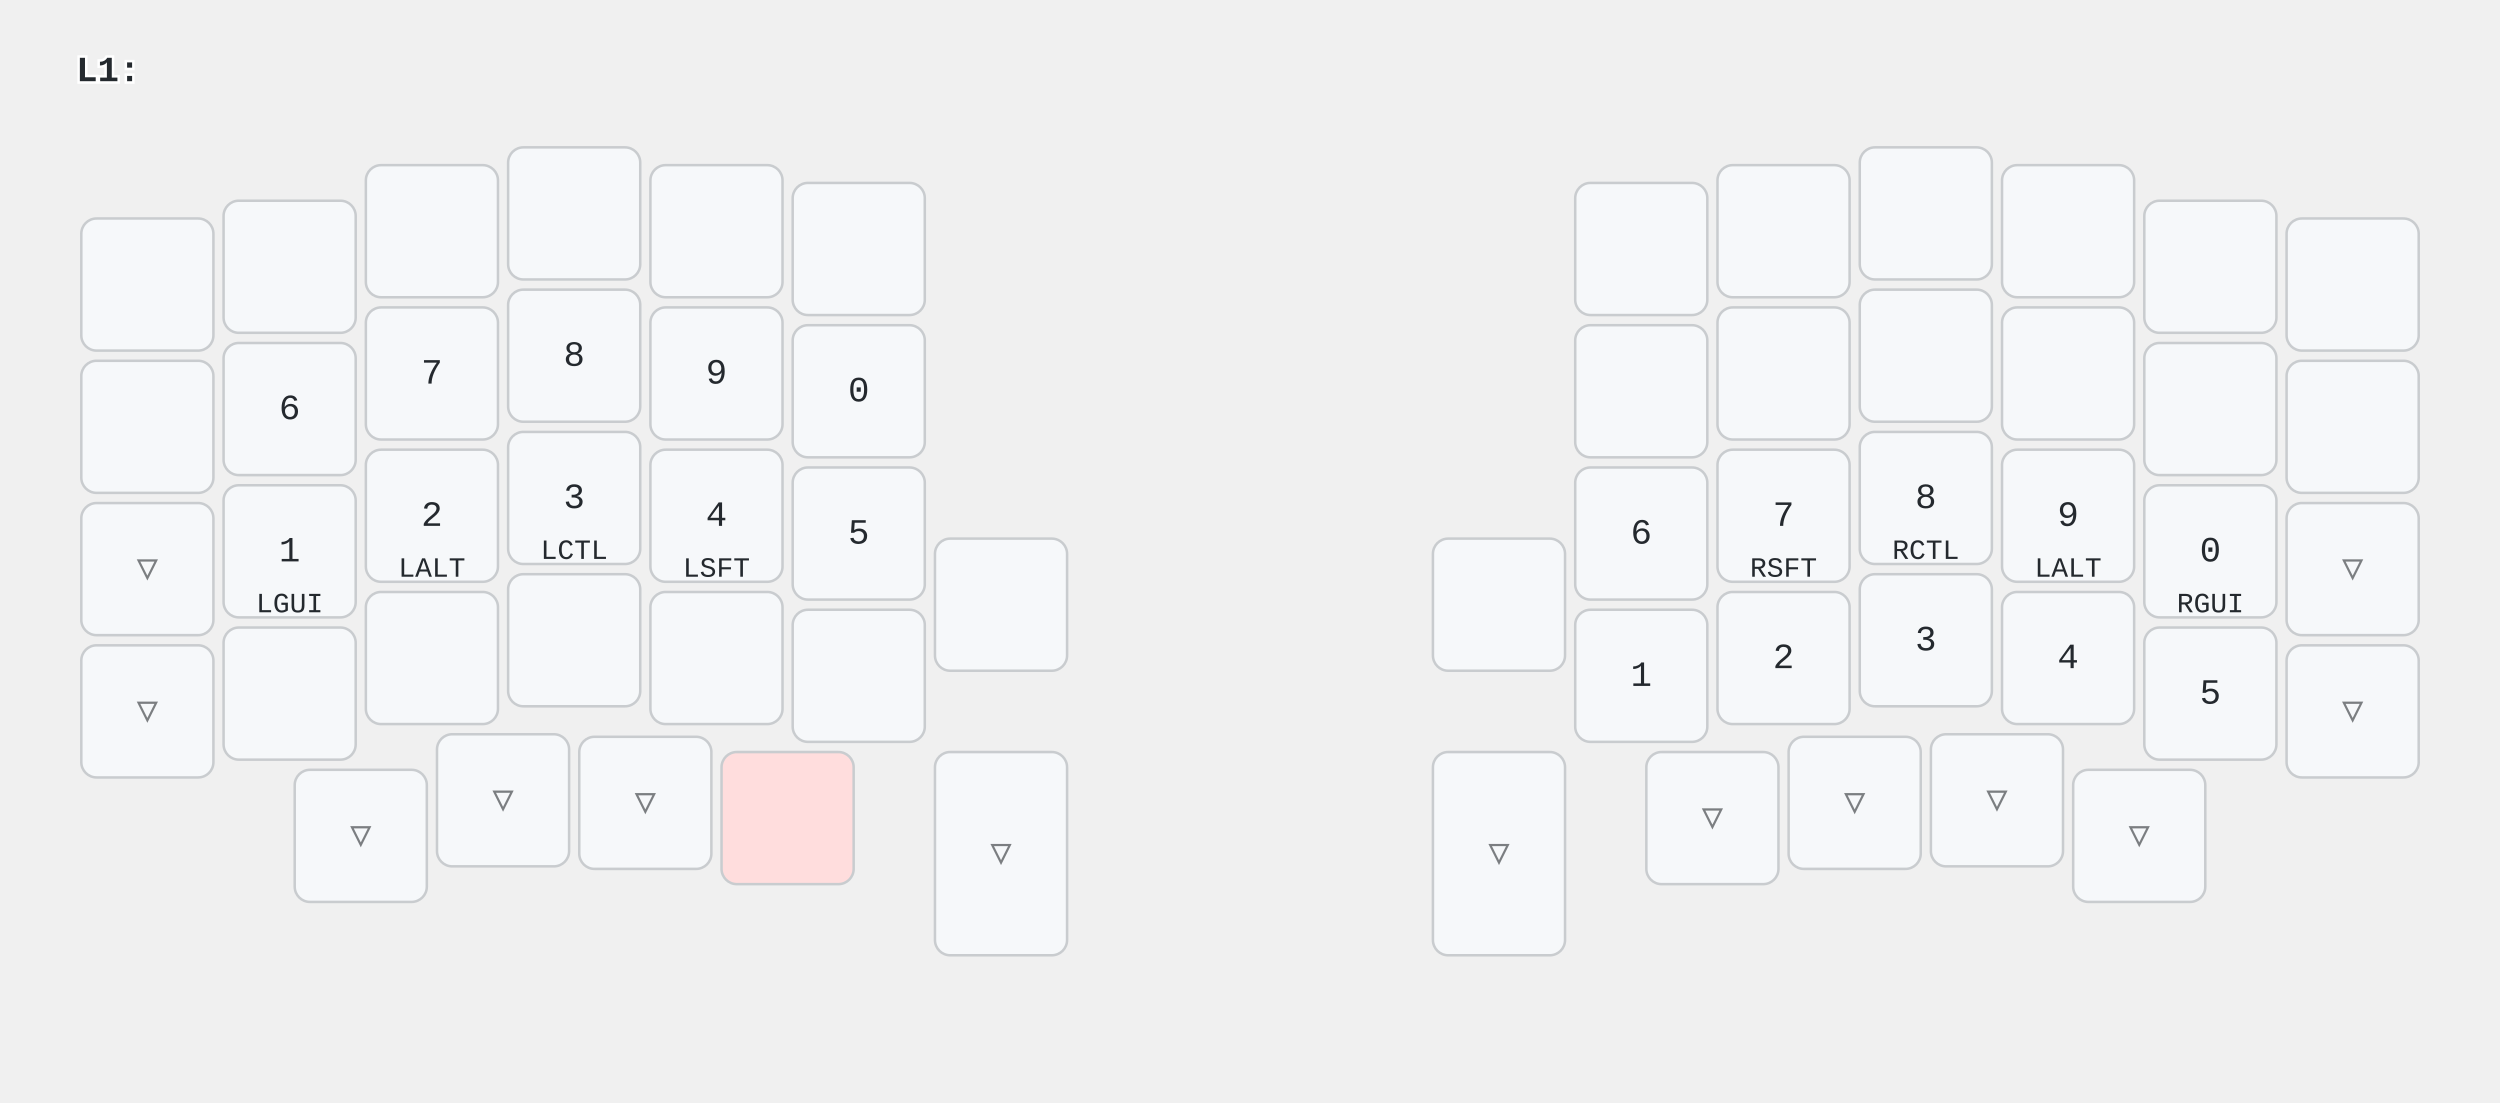
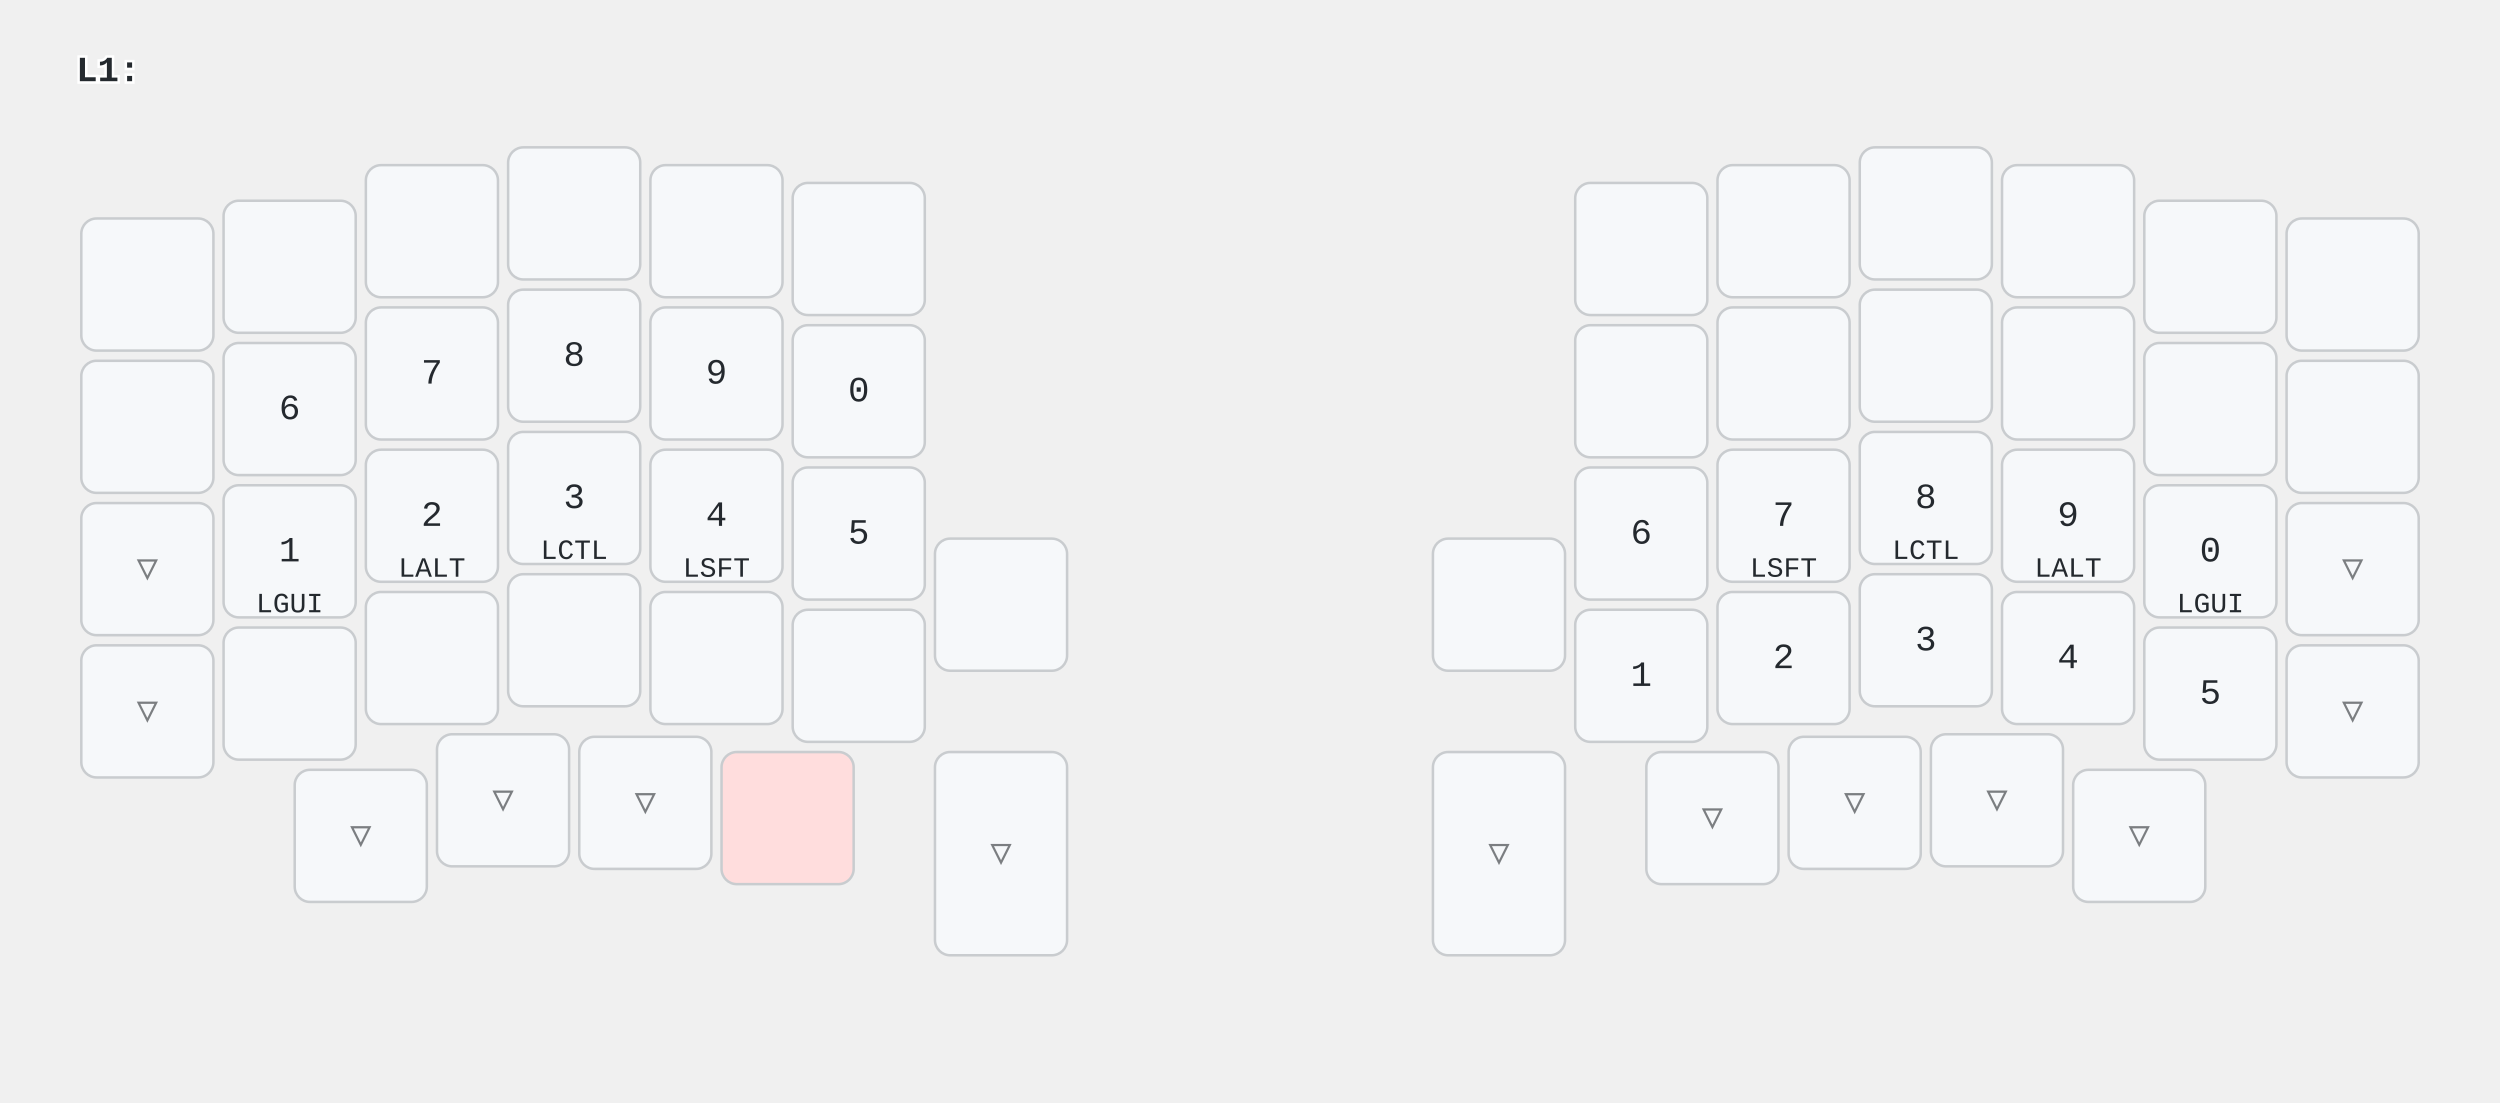
<svg xmlns="http://www.w3.org/2000/svg" width="984" height="434" viewBox="0 0 984 434" class="keymap">
  <style>/* inherit to force styles through use tags */
svg path {
    fill: inherit;
}

/* font and background color specifications */
svg.keymap {
    font-family: SFMono-Regular,Consolas,Liberation Mono,Menlo,monospace;
    font-size: 14px;
    font-kerning: normal;
    text-rendering: optimizeLegibility;
    fill: #24292e;
}

/* default key styling */
rect.key {
    fill: #f6f8fa;
    stroke: #c9cccf;
    stroke-width: 1;
}

/* default key side styling, only used is draw_key_sides is set */
rect.side {
    filter: brightness(90%);
}

/* color accent for combo boxes */
rect.combo, rect.combo-separate {
    fill: #cdf;
}

/* color accent for held keys */
rect.held, rect.combo.held {
    fill: #fdd;
}

/* color accent for ghost (optional) keys */
rect.ghost, rect.combo.ghost {
    stroke-dasharray: 4, 4;
    stroke-width: 2;
}

text {
    text-anchor: middle;
    dominant-baseline: middle;
}

/* styling for layer labels */
text.label {
    font-weight: bold;
    text-anchor: start;
    stroke: white;
    stroke-width: 2;
    paint-order: stroke;
}

/* styling for combo tap, and key hold/shifted label text */
text.combo, text.hold, text.shifted {
    font-size: 11px;
}

text.hold {
    text-anchor: middle;
    dominant-baseline: auto;
}

text.shifted {
    text-anchor: middle;
    dominant-baseline: hanging;
}

/* styling for hold/shifted label text in combo box */
text.combo.hold, text.combo.shifted {
    font-size: 8px;
}

/* lighter symbol for transparent keys */
text.trans {
    fill: #7b7e81;
}

/* styling for combo dendrons */
path.combo {
    stroke-width: 1;
    stroke: gray;
    fill: none;
}

/* Start Tabler Icons Cleanup */
/* cannot use height/width with glyphs */
.icon-tabler &gt; path {
    fill: inherit;
    stroke: inherit;
    stroke-width: 2;
}
/* hide tabler's default box */
.icon-tabler &gt; path[stroke="none"][fill="none"] {
    visibility: hidden;
}
/* End Tabler Icons Cleanup */
</style>
  <g transform="translate(30, 0)" class="layer-L1">
    <text x="0" y="28" class="label">L1:</text>
    <g transform="translate(0, 56)">
      <g transform="translate(28, 56)" class="key keypos-0">
        <rect rx="6" ry="6" x="-26" y="-26" width="52" height="52" class="key" />
      </g>
      <g transform="translate(84, 49)" class="key keypos-1">
        <rect rx="6" ry="6" x="-26" y="-26" width="52" height="52" class="key" />
      </g>
      <g transform="translate(140, 35)" class="key keypos-2">
        <rect rx="6" ry="6" x="-26" y="-26" width="52" height="52" class="key" />
      </g>
      <g transform="translate(196, 28)" class="key keypos-3">
        <rect rx="6" ry="6" x="-26" y="-26" width="52" height="52" class="key" />
      </g>
      <g transform="translate(252, 35)" class="key keypos-4">
        <rect rx="6" ry="6" x="-26" y="-26" width="52" height="52" class="key" />
      </g>
      <g transform="translate(308, 42)" class="key keypos-5">
        <rect rx="6" ry="6" x="-26" y="-26" width="52" height="52" class="key" />
      </g>
      <g transform="translate(616, 42)" class="key keypos-6">
        <rect rx="6" ry="6" x="-26" y="-26" width="52" height="52" class="key" />
      </g>
      <g transform="translate(672, 35)" class="key keypos-7">
        <rect rx="6" ry="6" x="-26" y="-26" width="52" height="52" class="key" />
      </g>
      <g transform="translate(728, 28)" class="key keypos-8">
        <rect rx="6" ry="6" x="-26" y="-26" width="52" height="52" class="key" />
      </g>
      <g transform="translate(784, 35)" class="key keypos-9">
        <rect rx="6" ry="6" x="-26" y="-26" width="52" height="52" class="key" />
      </g>
      <g transform="translate(840, 49)" class="key keypos-10">
        <rect rx="6" ry="6" x="-26" y="-26" width="52" height="52" class="key" />
      </g>
      <g transform="translate(896, 56)" class="key keypos-11">
        <rect rx="6" ry="6" x="-26" y="-26" width="52" height="52" class="key" />
      </g>
      <g transform="translate(28, 112)" class="key keypos-12">
        <rect rx="6" ry="6" x="-26" y="-26" width="52" height="52" class="key" />
      </g>
      <g transform="translate(84, 105)" class="key keypos-13">
        <rect rx="6" ry="6" x="-26" y="-26" width="52" height="52" class="key" />
        <text x="0" y="0" class="key tap">6</text>
      </g>
      <g transform="translate(140, 91)" class="key keypos-14">
        <rect rx="6" ry="6" x="-26" y="-26" width="52" height="52" class="key" />
        <text x="0" y="0" class="key tap">7</text>
      </g>
      <g transform="translate(196, 84)" class="key keypos-15">
        <rect rx="6" ry="6" x="-26" y="-26" width="52" height="52" class="key" />
        <text x="0" y="0" class="key tap">8</text>
      </g>
      <g transform="translate(252, 91)" class="key keypos-16">
        <rect rx="6" ry="6" x="-26" y="-26" width="52" height="52" class="key" />
        <text x="0" y="0" class="key tap">9</text>
      </g>
      <g transform="translate(308, 98)" class="key keypos-17">
        <rect rx="6" ry="6" x="-26" y="-26" width="52" height="52" class="key" />
        <text x="0" y="0" class="key tap">0</text>
      </g>
      <g transform="translate(616, 98)" class="key keypos-18">
        <rect rx="6" ry="6" x="-26" y="-26" width="52" height="52" class="key" />
      </g>
      <g transform="translate(672, 91)" class="key keypos-19">
        <rect rx="6" ry="6" x="-26" y="-26" width="52" height="52" class="key" />
      </g>
      <g transform="translate(728, 84)" class="key keypos-20">
        <rect rx="6" ry="6" x="-26" y="-26" width="52" height="52" class="key" />
      </g>
      <g transform="translate(784, 91)" class="key keypos-21">
        <rect rx="6" ry="6" x="-26" y="-26" width="52" height="52" class="key" />
      </g>
      <g transform="translate(840, 105)" class="key keypos-22">
        <rect rx="6" ry="6" x="-26" y="-26" width="52" height="52" class="key" />
      </g>
      <g transform="translate(896, 112)" class="key keypos-23">
        <rect rx="6" ry="6" x="-26" y="-26" width="52" height="52" class="key" />
      </g>
      <g transform="translate(28, 168)" class="key trans keypos-24">
        <rect rx="6" ry="6" x="-26" y="-26" width="52" height="52" class="key trans" />
        <text x="0" y="0" class="key trans tap">▽</text>
      </g>
      <g transform="translate(84, 161)" class="key keypos-25">
        <rect rx="6" ry="6" x="-26" y="-26" width="52" height="52" class="key" />
        <text x="0" y="0" class="key tap">1</text>
        <text x="0" y="24" class="key hold">LGUI</text>
      </g>
      <g transform="translate(140, 147)" class="key keypos-26">
        <rect rx="6" ry="6" x="-26" y="-26" width="52" height="52" class="key" />
        <text x="0" y="0" class="key tap">2</text>
        <text x="0" y="24" class="key hold">LALT</text>
      </g>
      <g transform="translate(196, 140)" class="key keypos-27">
        <rect rx="6" ry="6" x="-26" y="-26" width="52" height="52" class="key" />
        <text x="0" y="0" class="key tap">3</text>
        <text x="0" y="24" class="key hold">LCTL</text>
      </g>
      <g transform="translate(252, 147)" class="key keypos-28">
        <rect rx="6" ry="6" x="-26" y="-26" width="52" height="52" class="key" />
        <text x="0" y="0" class="key tap">4</text>
        <text x="0" y="24" class="key hold">LSFT</text>
      </g>
      <g transform="translate(308, 154)" class="key keypos-29">
        <rect rx="6" ry="6" x="-26" y="-26" width="52" height="52" class="key" />
        <text x="0" y="0" class="key tap">5</text>
      </g>
      <g transform="translate(616, 154)" class="key keypos-30">
        <rect rx="6" ry="6" x="-26" y="-26" width="52" height="52" class="key" />
        <text x="0" y="0" class="key tap">6</text>
      </g>
      <g transform="translate(672, 147)" class="key keypos-31">
        <rect rx="6" ry="6" x="-26" y="-26" width="52" height="52" class="key" />
        <text x="0" y="0" class="key tap">7</text>
-         <text x="0" y="24" class="key hold">RSFT</text>
+         <text x="0" y="24" class="key hold">LSFT</text>
      </g>
      <g transform="translate(728, 140)" class="key keypos-32">
        <rect rx="6" ry="6" x="-26" y="-26" width="52" height="52" class="key" />
        <text x="0" y="0" class="key tap">8</text>
-         <text x="0" y="24" class="key hold">RCTL</text>
+         <text x="0" y="24" class="key hold">LCTL</text>
      </g>
      <g transform="translate(784, 147)" class="key keypos-33">
        <rect rx="6" ry="6" x="-26" y="-26" width="52" height="52" class="key" />
        <text x="0" y="0" class="key tap">9</text>
        <text x="0" y="24" class="key hold">LALT</text>
      </g>
      <g transform="translate(840, 161)" class="key keypos-34">
        <rect rx="6" ry="6" x="-26" y="-26" width="52" height="52" class="key" />
        <text x="0" y="0" class="key tap">0</text>
-         <text x="0" y="24" class="key hold">RGUI</text>
+         <text x="0" y="24" class="key hold">LGUI</text>
      </g>
      <g transform="translate(896, 168)" class="key trans keypos-35">
        <rect rx="6" ry="6" x="-26" y="-26" width="52" height="52" class="key trans" />
        <text x="0" y="0" class="key trans tap">▽</text>
      </g>
      <g transform="translate(28, 224)" class="key trans keypos-36">
        <rect rx="6" ry="6" x="-26" y="-26" width="52" height="52" class="key trans" />
        <text x="0" y="0" class="key trans tap">▽</text>
      </g>
      <g transform="translate(84, 217)" class="key keypos-37">
        <rect rx="6" ry="6" x="-26" y="-26" width="52" height="52" class="key" />
      </g>
      <g transform="translate(140, 203)" class="key keypos-38">
        <rect rx="6" ry="6" x="-26" y="-26" width="52" height="52" class="key" />
      </g>
      <g transform="translate(196, 196)" class="key keypos-39">
        <rect rx="6" ry="6" x="-26" y="-26" width="52" height="52" class="key" />
      </g>
      <g transform="translate(252, 203)" class="key keypos-40">
        <rect rx="6" ry="6" x="-26" y="-26" width="52" height="52" class="key" />
      </g>
      <g transform="translate(308, 210)" class="key keypos-41">
        <rect rx="6" ry="6" x="-26" y="-26" width="52" height="52" class="key" />
      </g>
      <g transform="translate(364, 182)" class="key keypos-42">
        <rect rx="6" ry="6" x="-26" y="-26" width="52" height="52" class="key" />
      </g>
      <g transform="translate(560, 182)" class="key keypos-43">
        <rect rx="6" ry="6" x="-26" y="-26" width="52" height="52" class="key" />
      </g>
      <g transform="translate(616, 210)" class="key keypos-44">
        <rect rx="6" ry="6" x="-26" y="-26" width="52" height="52" class="key" />
        <text x="0" y="0" class="key tap">1</text>
      </g>
      <g transform="translate(672, 203)" class="key keypos-45">
        <rect rx="6" ry="6" x="-26" y="-26" width="52" height="52" class="key" />
        <text x="0" y="0" class="key tap">2</text>
      </g>
      <g transform="translate(728, 196)" class="key keypos-46">
        <rect rx="6" ry="6" x="-26" y="-26" width="52" height="52" class="key" />
        <text x="0" y="0" class="key tap">3</text>
      </g>
      <g transform="translate(784, 203)" class="key keypos-47">
        <rect rx="6" ry="6" x="-26" y="-26" width="52" height="52" class="key" />
        <text x="0" y="0" class="key tap">4</text>
      </g>
      <g transform="translate(840, 217)" class="key keypos-48">
        <rect rx="6" ry="6" x="-26" y="-26" width="52" height="52" class="key" />
        <text x="0" y="0" class="key tap">5</text>
      </g>
      <g transform="translate(896, 224)" class="key trans keypos-49">
        <rect rx="6" ry="6" x="-26" y="-26" width="52" height="52" class="key trans" />
        <text x="0" y="0" class="key trans tap">▽</text>
      </g>
      <g transform="translate(112, 273)" class="key trans keypos-50">
        <rect rx="6" ry="6" x="-26" y="-26" width="52" height="52" class="key trans" />
        <text x="0" y="0" class="key trans tap">▽</text>
      </g>
      <g transform="translate(168, 259)" class="key trans keypos-51">
        <rect rx="6" ry="6" x="-26" y="-26" width="52" height="52" class="key trans" />
        <text x="0" y="0" class="key trans tap">▽</text>
      </g>
      <g transform="translate(224, 260)" class="key trans keypos-52">
        <rect rx="6" ry="6" x="-26" y="-26" width="52" height="52" class="key trans" />
        <text x="0" y="0" class="key trans tap">▽</text>
      </g>
      <g transform="translate(280, 266)" class="key held keypos-53">
        <rect rx="6" ry="6" x="-26" y="-26" width="52" height="52" class="key held" />
      </g>
      <g transform="translate(364, 280)" class="key trans keypos-54">
        <rect rx="6" ry="6" x="-26" y="-40" width="52" height="80" class="key trans" />
        <text x="0" y="0" class="key trans tap">▽</text>
      </g>
      <g transform="translate(560, 280)" class="key trans keypos-55">
        <rect rx="6" ry="6" x="-26" y="-40" width="52" height="80" class="key trans" />
        <text x="0" y="0" class="key trans tap">▽</text>
      </g>
      <g transform="translate(644, 266)" class="key trans keypos-56">
        <rect rx="6" ry="6" x="-26" y="-26" width="52" height="52" class="key trans" />
        <text x="0" y="0" class="key trans tap">▽</text>
      </g>
      <g transform="translate(700, 260)" class="key trans keypos-57">
        <rect rx="6" ry="6" x="-26" y="-26" width="52" height="52" class="key trans" />
        <text x="0" y="0" class="key trans tap">▽</text>
      </g>
      <g transform="translate(756, 259)" class="key trans keypos-58">
        <rect rx="6" ry="6" x="-26" y="-26" width="52" height="52" class="key trans" />
        <text x="0" y="0" class="key trans tap">▽</text>
      </g>
      <g transform="translate(812, 273)" class="key trans keypos-59">
        <rect rx="6" ry="6" x="-26" y="-26" width="52" height="52" class="key trans" />
        <text x="0" y="0" class="key trans tap">▽</text>
      </g>
    </g>
  </g>
</svg>
